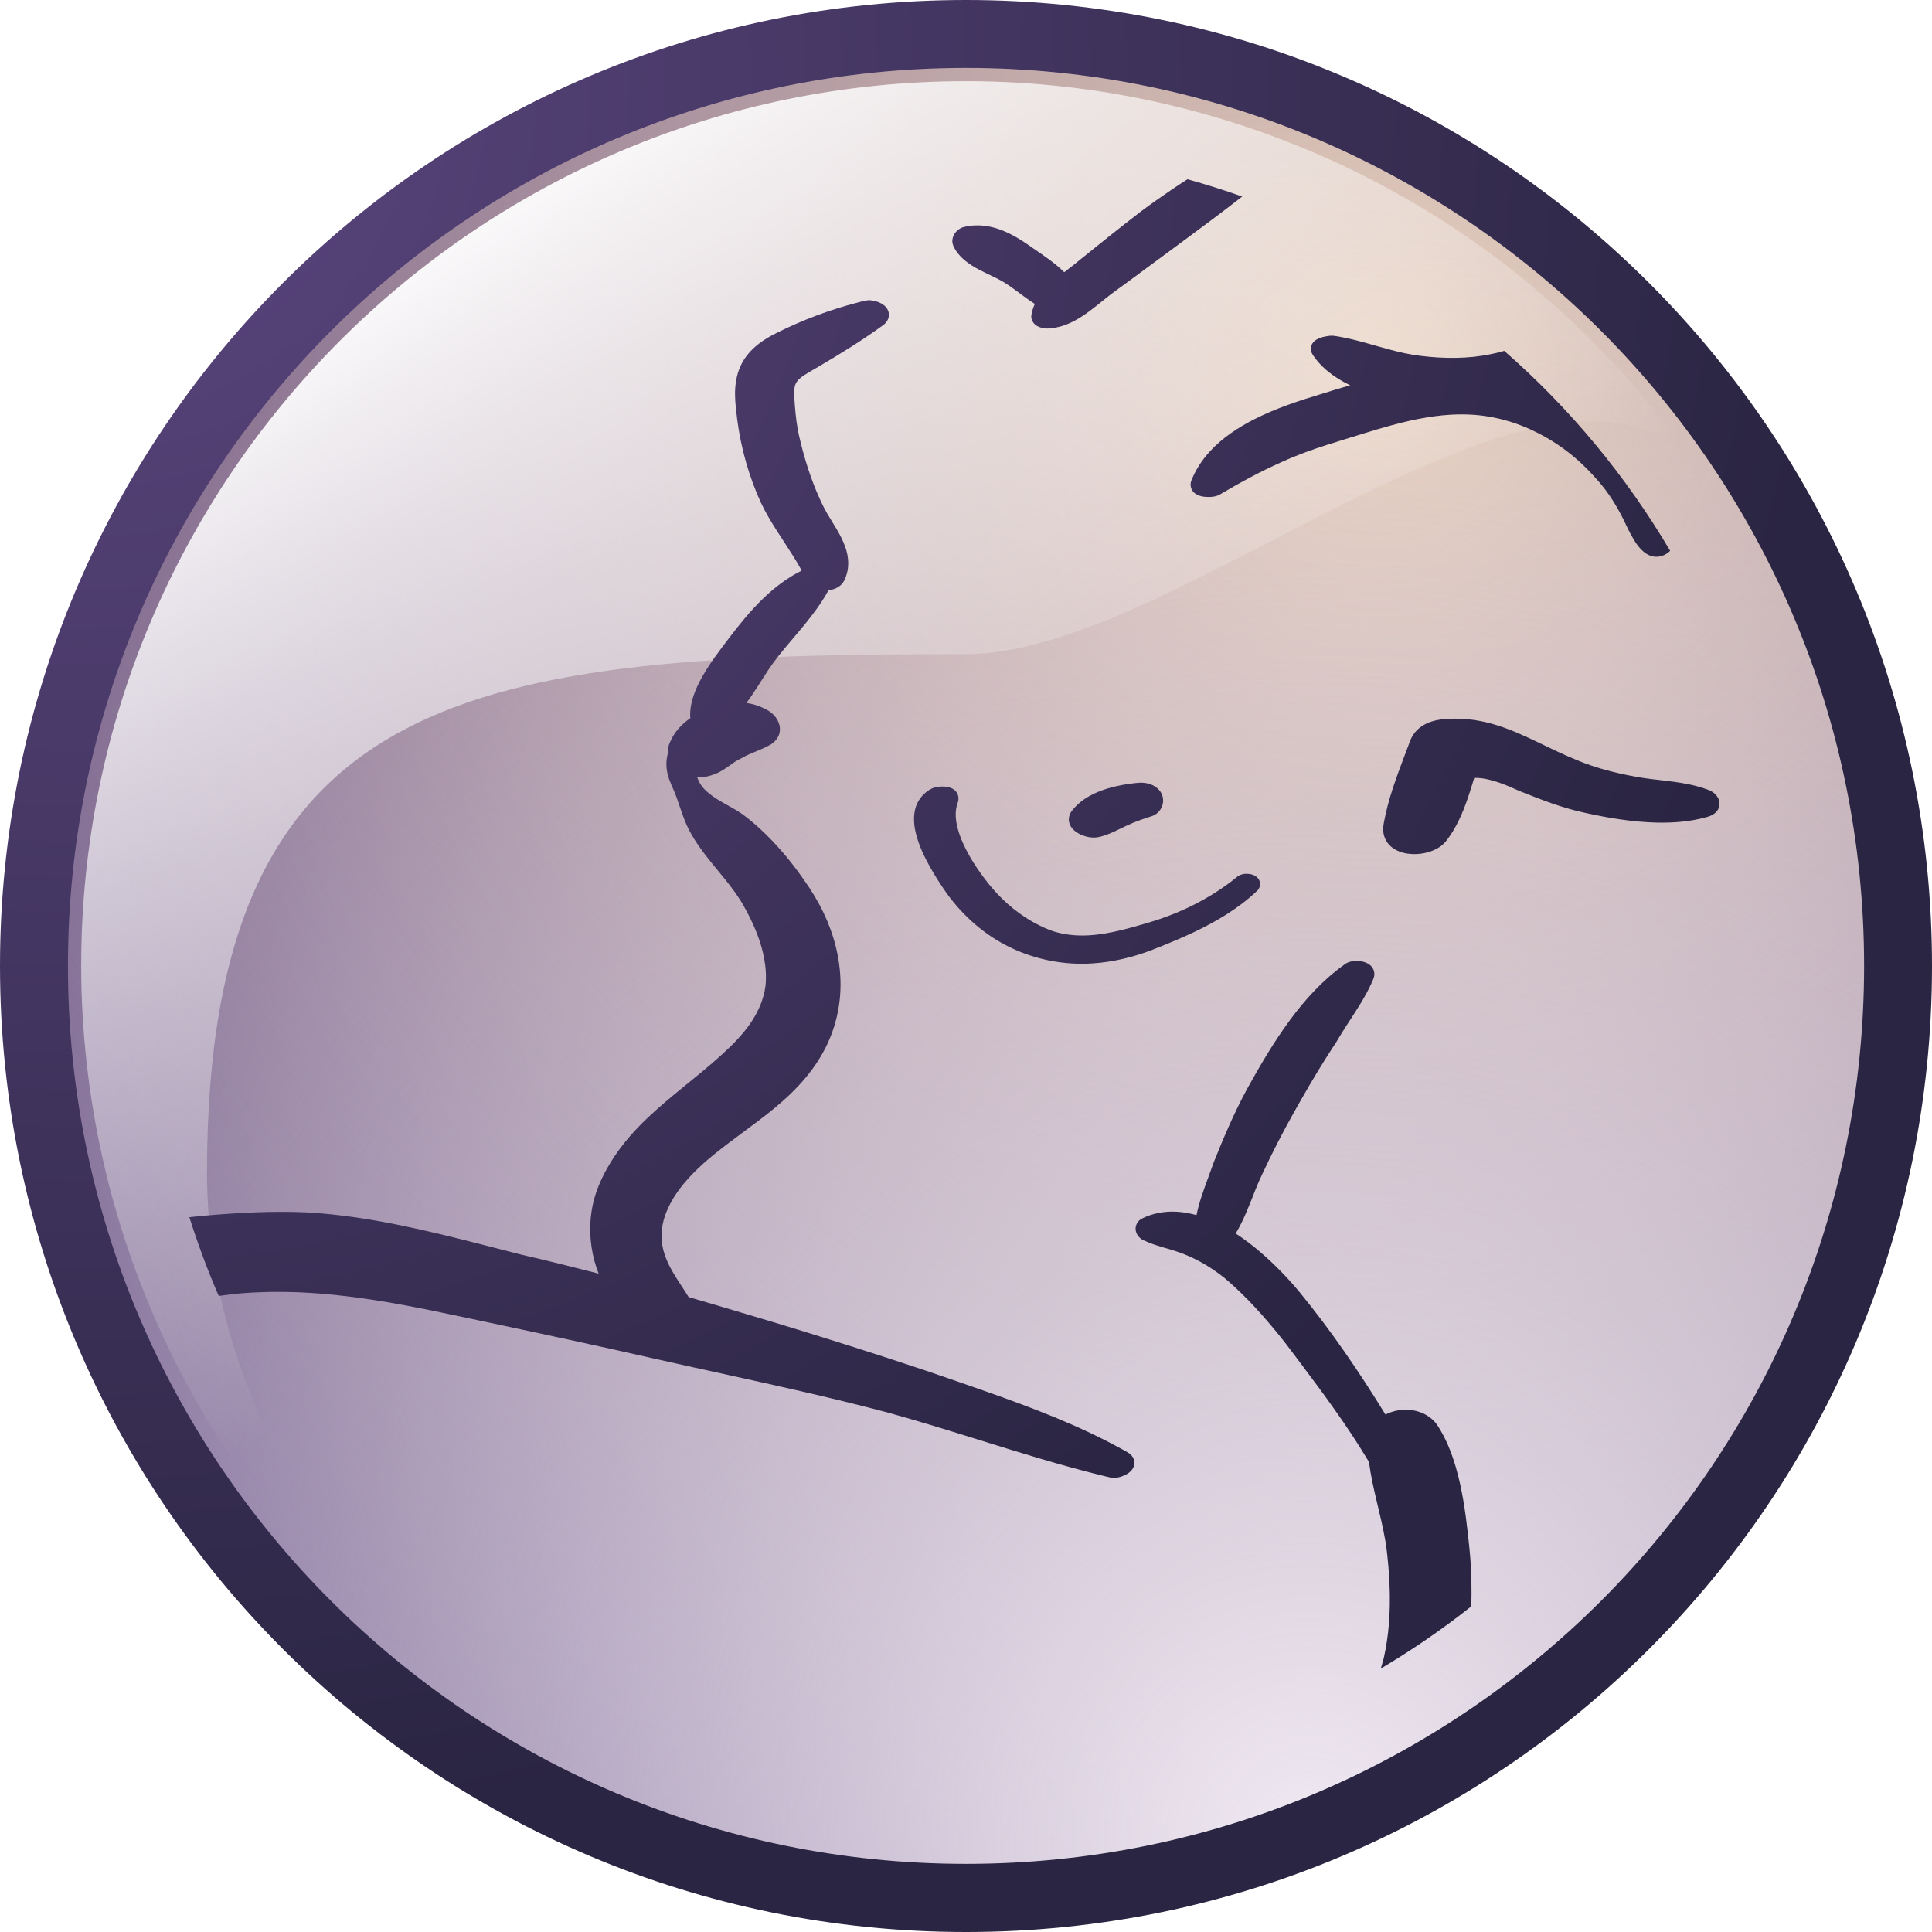
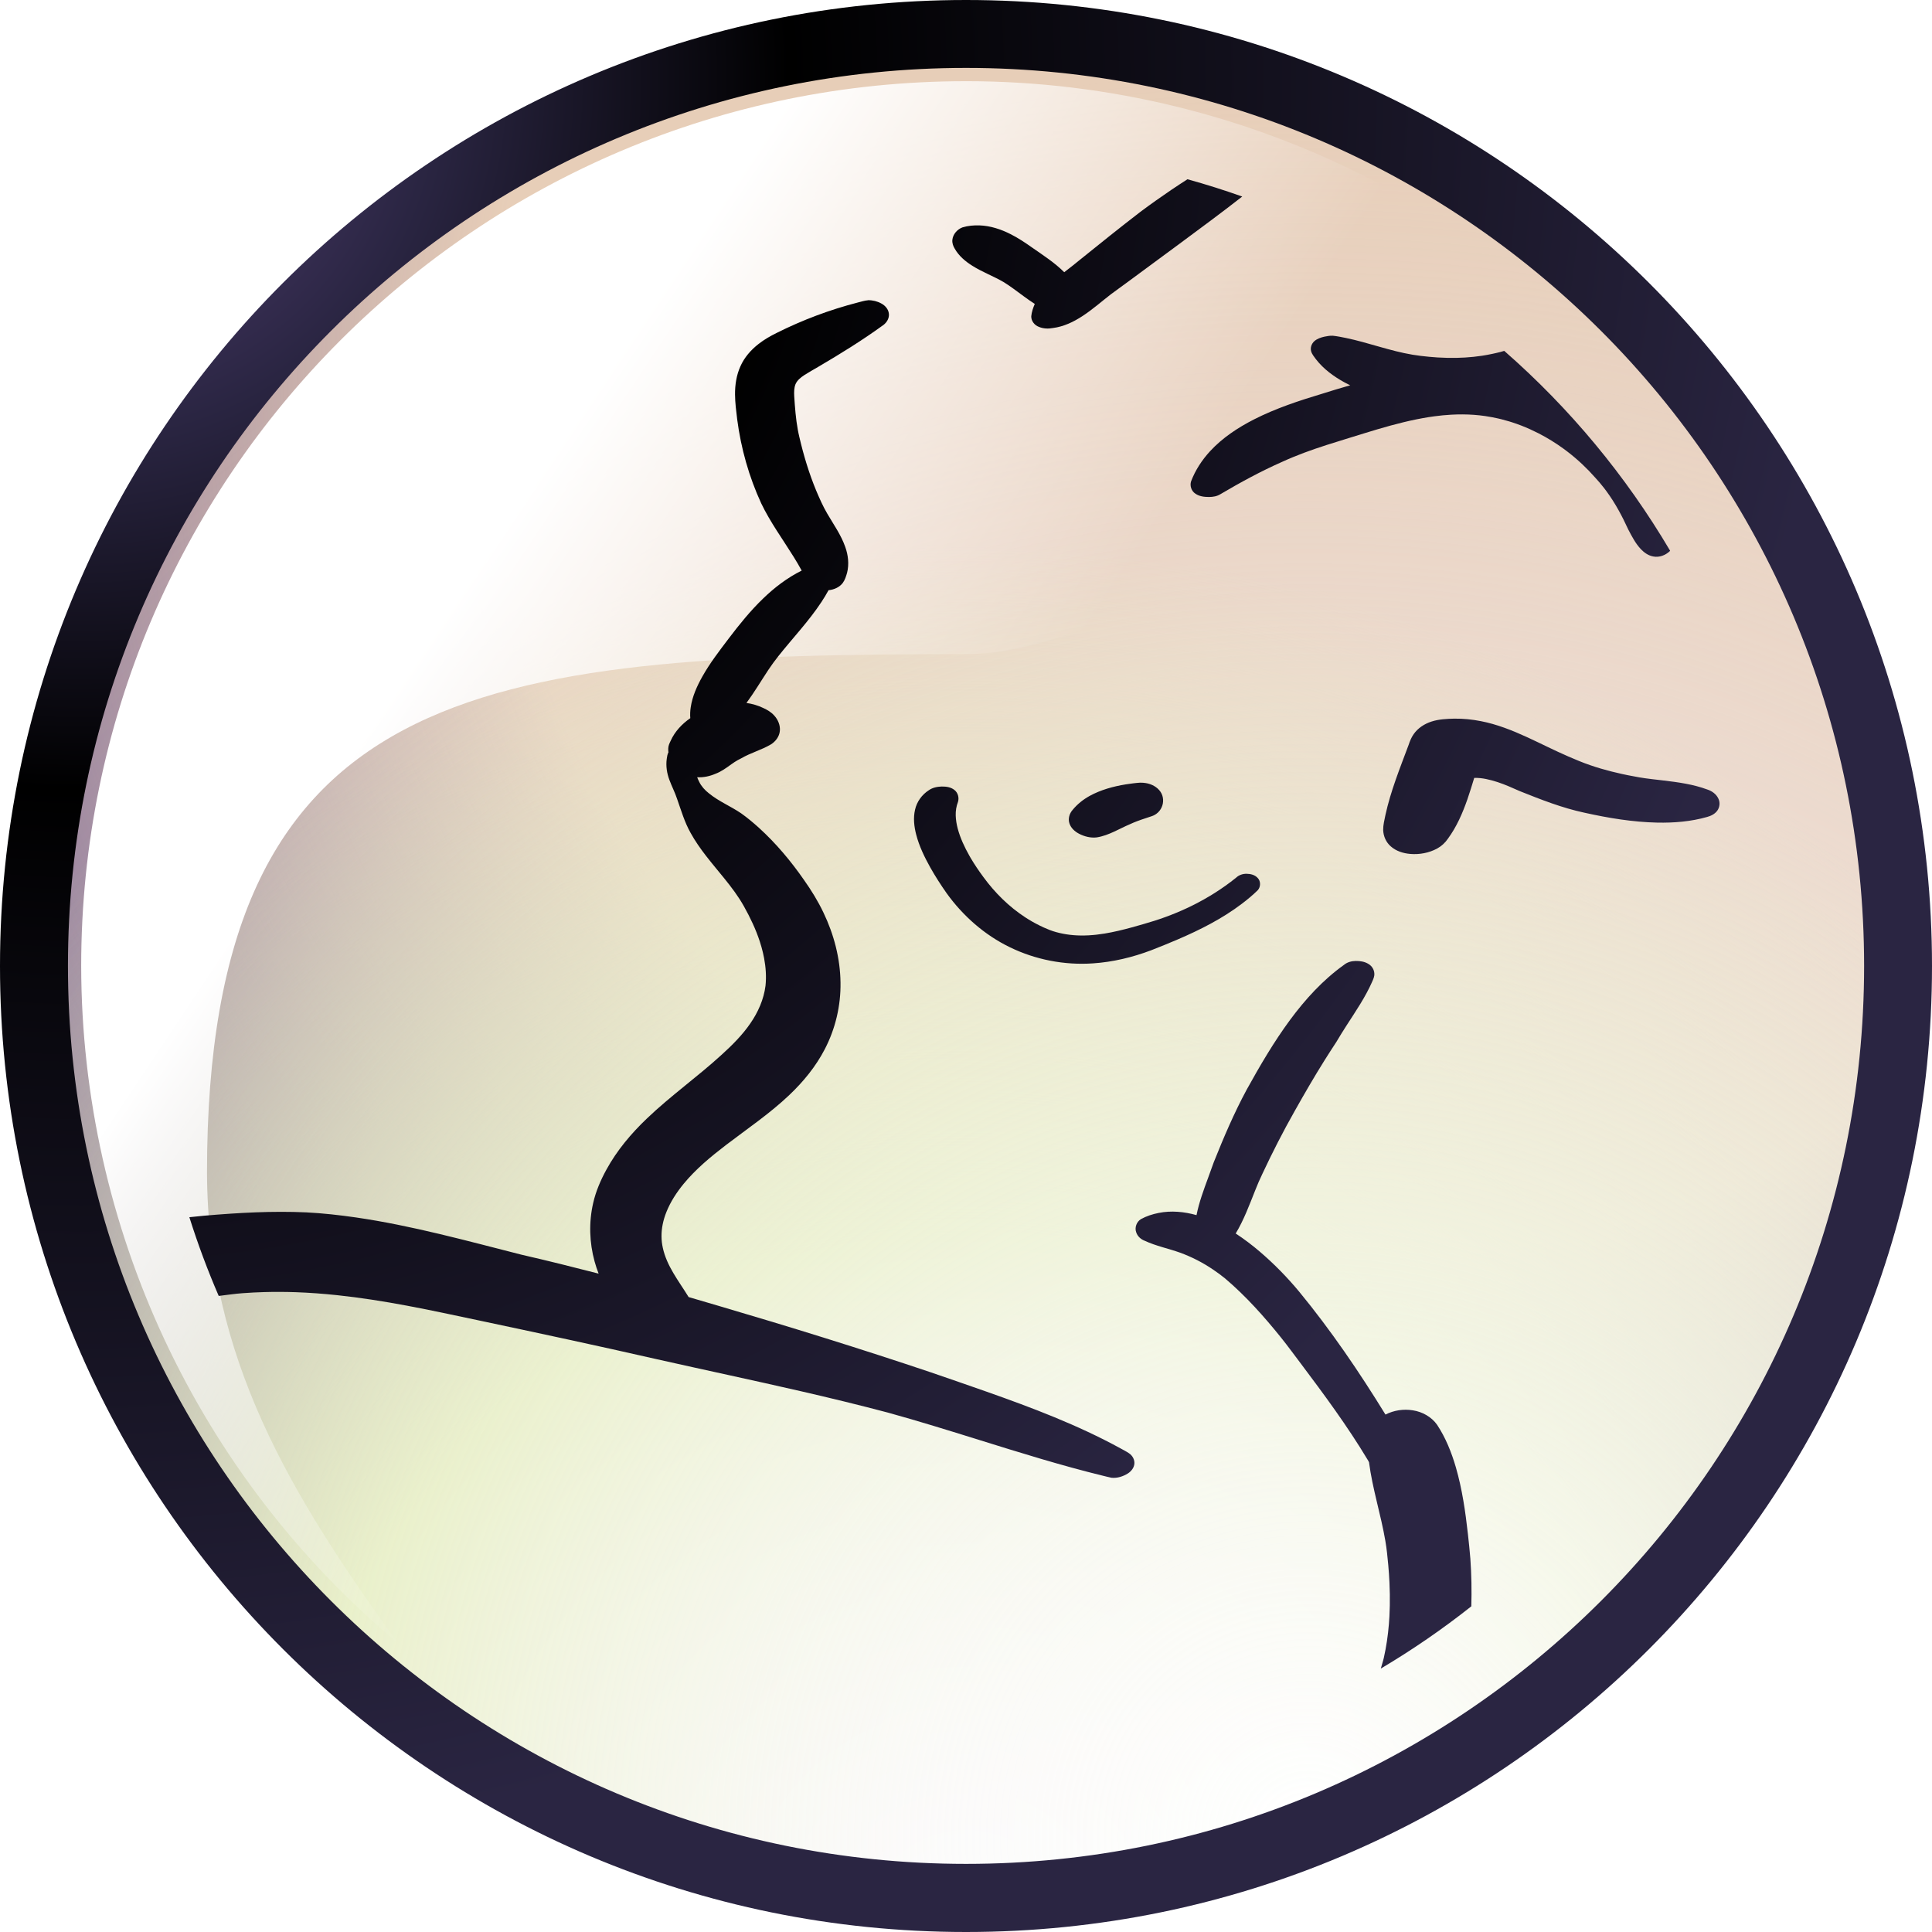
<svg xmlns="http://www.w3.org/2000/svg" width="128" height="128" version="1.1" viewBox="0 0 128 128">
  <defs>
-     <linearGradient id="biloue" x1="29.357" x2="64.456" y1="12.579" y2="62.118" gradientUnits="userSpaceOnUse">
+     <radialGradient id="biloua" cx="5.379" cy="5.379" r="62" gradientTransform="matrix(9.3661e-6 1.891 -1.891 1.1385e-5 15.55 -4.7927)" gradientUnits="userSpaceOnUse">
+       <stop stop-color="#5c4680" offset="0" />
+       <stop stop-color="#2a2542" offset="0.2" />
+       <stop stop-color="#000" offset="0.4" />
+       <stop stop-color="#2a2542" offset="1" />
+     </radialGradient>
+     <radialGradient id="biloub" cx="64" cy="128" r="92" gradientUnits="userSpaceOnUse">
+       <stop stop-color="#fff" offset="0" />
+       <stop stop-color="rgb(223, 238, 167)" offset=".5" />
+       <stop stop-color="rgb(223, 238, 167)" stop-opacity="0" offset="1" />
+     </radialGradient>
+     <radialGradient id="bilouc" cx="15.023" cy="-37.564" r="58.621" gradientTransform="matrix(0 2 -2 0 16.136 -5.3795)" gradientUnits="userSpaceOnUse">
+       <stop stop-color="#e7ceb8" offset="0" />
+       <stop stop-color="#e7ceb8" offset=".5" />
+       <stop stop-color="#e7ceb8" stop-opacity="0" offset="1" />
+     </radialGradient>
+     <radialGradient id="biloud" cx="123.08" cy="104.66" r="58.621" gradientTransform="matrix(0 -2 2 -1.9982e-8 -122.62 367.86)" gradientUnits="userSpaceOnUse">
+       <stop stop-color="#fff" offset="0" />
+       <stop stop-color="#f0e9f2" stop-opacity="0" offset="1" />
+     </radialGradient>
+     <linearGradient id="biloue" x1="30" x2="60" y1="40" y2="60" gradientUnits="userSpaceOnUse">
      <stop stop-color="#fff" offset="0" />
      <stop stop-color="#fff" stop-opacity="0" offset="1" />
    </linearGradient>
-     <radialGradient id="biloud" cx="123.08" cy="104.66" r="58.621" gradientTransform="matrix(0 -2 2 -1.9982e-8 -122.62 367.86)" gradientUnits="userSpaceOnUse">
-       <stop stop-color="#f0e9f2" offset="0" />
-       <stop stop-color="#f0e9f2" stop-opacity="0" offset="1" />
-     </radialGradient>
-     <radialGradient id="bilouc" cx="15.023" cy="-37.564" r="58.621" gradientTransform="matrix(0 2 -2 0 16.136 -5.3795)" gradientUnits="userSpaceOnUse">
-       <stop stop-color="#e7ceb8" offset="0" />
-       <stop stop-color="#e7ceb8" stop-opacity="0" offset="1" />
-     </radialGradient>
-     <radialGradient id="biloub" cx="128" cy="128" r="64" gradientTransform="matrix(5.0621e-8 -2 2 1.9053e-7 -128 384)" gradientUnits="userSpaceOnUse">
-       <stop stop-color="#5c4680" offset="0" />
-       <stop stop-color="#2a2542" offset="1" />
-     </radialGradient>
-     <radialGradient id="biloua" cx="5.379" cy="5.379" r="62" gradientTransform="matrix(9.3661e-6 1.891 -1.891 1.1385e-5 15.55 -4.7927)" gradientUnits="userSpaceOnUse">
-       <stop stop-color="#5c4680" offset="0" />
-       <stop stop-color="#2a2542" offset="1" />
-     </radialGradient>
  </defs>
  <circle cx="64" cy="64" r="60.512" fill="#5c4680" />
  <circle cx="64" cy="64" r="60.512" fill="url(#bilouc)" />
+   <circle cx="64" cy="64" r="60.512" fill="url(#biloub)" />
  <circle cx="64" cy="64" r="60.512" fill="url(#biloud)" />
  <path fill="url(#biloue)" d="m64 5.379c-32.375 5.7e-5 -58.621 26.246-58.621 58.621 0.023 17.322 7.706 33.747 20.986 44.867-7.177-9.928-12.602-18.925-12.651-31.176-8.64e-4 -32.376 17.91-34.352 50.286-34.353 13.885 0.006 37.19-22.262 47.777-13.278-10.99-15.478-28.795-24.675-47.777-24.682z" />
  <path fill="url(#biloua)" d="m64 0a64 64 0 0 0-64 64 64 64 0 0 0 64 64 64 64 0 0 0 64-64 64 64 0 0 0-64-64zm0.002 4.499a59.5 59.494 0 0 1 59.5 59.494 59.5 59.494 0 0 1-59.5 59.494 59.5 59.494 0 0 1-59.5-59.494 59.5 59.494 0 0 1 59.5-59.494z" stroke-width=".062" />
  <path fill="url(#biloua)" d="m78.673 11.876c-0.362 0.235-0.725 0.467-1.081 0.71-0.687 0.469-1.369 0.947-2.034 1.446-1.345 1.033-2.667 2.096-3.987 3.161-0.347 0.29-0.706 0.565-1.063 0.842-0.638-0.637-1.401-1.126-2.137-1.64-0.458-0.323-0.925-0.637-1.427-0.887-0.635-0.321-1.329-0.55-2.045-0.575-0.379-0.014-0.763 0.021-1.128 0.13-0.349 0.128-0.635 0.451-0.674 0.827-0.021 0.207 0.049 0.413 0.158 0.587 0.27 0.477 0.7 0.84 1.16 1.128 0.658 0.417 1.395 0.687 2.067 1.077 0.472 0.287 0.905 0.63 1.351 0.953 0.237 0.173 0.476 0.343 0.724 0.501-0.113 0.261-0.206 0.535-0.234 0.819-0.007 0.31 0.218 0.594 0.503 0.699 0.295 0.126 0.627 0.138 0.939 0.077 0.707-0.09 1.365-0.406 1.955-0.793 0.668-0.436 1.265-0.966 1.894-1.453 0.375-0.279 0.757-0.548 1.132-0.827 1.119-0.823 2.233-1.653 3.353-2.473 1.407-1.045 2.822-2.083 4.202-3.164a54.165 54.165 0 0 0-3.627-1.145zm-21.166 8.018c-0.233 0.016-0.455 0.098-0.681 0.149-1.851 0.479-3.651 1.153-5.361 2.01-0.423 0.208-0.836 0.443-1.207 0.735-0.507 0.393-0.944 0.893-1.205 1.484-0.263 0.584-0.36 1.23-0.355 1.866 0.004 0.552 0.078 1.1 0.143 1.647 0.25 1.92 0.781 3.805 1.592 5.564 0.598 1.249 1.42 2.369 2.148 3.542 0.185 0.298 0.365 0.601 0.533 0.912-0.952 0.471-1.805 1.124-2.566 1.861-0.835 0.805-1.565 1.71-2.265 2.633-0.622 0.821-1.255 1.64-1.759 2.541-0.351 0.628-0.652 1.297-0.761 2.013-0.036 0.241-0.05 0.486-0.029 0.73-0.549 0.379-1.026 0.884-1.3 1.497-0.077 0.158-0.155 0.322-0.16 0.501-0.006 0.089-9.06e-4 0.178 0.011 0.266-0.074 0.133-0.086 0.289-0.112 0.436-0.064 0.472 0.011 0.956 0.18 1.399 0.154 0.42 0.365 0.818 0.504 1.243 0.27 0.763 0.496 1.549 0.897 2.258 0.6 1.091 1.431 2.026 2.211 2.988 0.48 0.593 0.945 1.202 1.319 1.871 0.418 0.746 0.788 1.521 1.054 2.335 0.04 0.122 0.077 0.246 0.114 0.375 0.067 0.24 0.127 0.491 0.172 0.733 0.112 0.596 0.157 1.215 0.093 1.824-0.114 0.906-0.495 1.763-1.014 2.509-0.53 0.768-1.194 1.43-1.883 2.055-1.604 1.469-3.391 2.73-4.964 4.236-1.042 0.994-1.982 2.11-2.675 3.376-0.384 0.7-0.705 1.441-0.882 2.222-0.293 1.272-0.252 2.616 0.095 3.874 0.075 0.272 0.164 0.54 0.266 0.802-1.701-0.438-3.405-0.864-5.117-1.256-3.628-0.921-7.246-1.925-10.955-2.465-1.091-0.158-2.187-0.28-3.288-0.337-2.254-0.102-4.512 0.025-6.758 0.219-0.331 0.037-0.664 0.069-0.996 0.101a54.165 54.165 0 0 0 1.945 5.216c0.531-0.062 1.059-0.146 1.592-0.182 0.472-0.034 0.953-0.062 1.425-0.073 0.703-0.02 1.406-0.016 2.108 0.008 0.906 0.033 1.82 0.101 2.725 0.197 1.542 0.163 3.082 0.408 4.607 0.693 1.591 0.297 3.171 0.642 4.755 0.975 3.952 0.837 7.903 1.683 11.841 2.581 3.182 0.715 6.372 1.391 9.55 2.122 1.918 0.441 3.833 0.906 5.734 1.409 2.019 0.558 4.02 1.18 6.019 1.803 2.73 0.85 5.462 1.704 8.24 2.383 0.183 0.044 0.366 0.092 0.55 0.13 0.384 0.041 0.77-0.086 1.093-0.288 0.221-0.144 0.406-0.375 0.426-0.646 0.022-0.274-0.133-0.541-0.359-0.69-0.18-0.125-0.378-0.217-0.567-0.326-2.826-1.546-5.849-2.689-8.881-3.758-1.223-0.43-2.448-0.853-3.674-1.274-4.657-1.567-9.351-3.021-14.064-4.406-0.663-0.193-1.324-0.391-1.987-0.583-0.332-0.539-0.696-1.052-1.016-1.597-0.301-0.51-0.563-1.064-0.692-1.654-0.117-0.512-0.116-1.048-0.012-1.562 0.055-0.281 0.143-0.564 0.248-0.825 0.271-0.678 0.681-1.303 1.139-1.862 0.812-0.986 1.803-1.804 2.813-2.578 1.414-1.079 2.896-2.079 4.189-3.307 0.933-0.885 1.761-1.895 2.353-3.041 0.704-1.355 1.064-2.885 1.04-4.411-0.019-1.603-0.436-3.189-1.128-4.631-0.36-0.757-0.801-1.474-1.285-2.158-0.87-1.254-1.857-2.432-2.988-3.461-0.375-0.338-0.763-0.664-1.175-0.957-0.696-0.475-1.491-0.795-2.145-1.332-0.261-0.205-0.493-0.454-0.639-0.755-0.052-0.1-0.097-0.204-0.137-0.31 0.415 0.026 0.831-0.064 1.211-0.228 0.387-0.143 0.721-0.391 1.053-0.63 0.073-0.052 0.146-0.102 0.216-0.148 0.134-0.09 0.277-0.165 0.421-0.236 0.634-0.373 1.356-0.561 1.989-0.935 0.306-0.193 0.55-0.513 0.587-0.88 0.042-0.381-0.123-0.762-0.379-1.038-0.197-0.218-0.453-0.37-0.718-0.491-0.351-0.17-0.73-0.279-1.115-0.334 0.522-0.705 0.967-1.462 1.452-2.193 0.206-0.31 0.434-0.621 0.668-0.916 0.943-1.189 2.002-2.298 2.842-3.57 0.17-0.257 0.33-0.521 0.478-0.792 0.356-0.034 0.717-0.187 0.939-0.477 0.148-0.2 0.221-0.443 0.289-0.679 0.142-0.566 0.074-1.17-0.123-1.714-0.279-0.797-0.775-1.489-1.197-2.213-0.279-0.478-0.503-0.986-0.719-1.495-0.482-1.158-0.844-2.362-1.127-3.583-0.034-0.15-0.072-0.311-0.099-0.468-0.135-0.735-0.189-1.481-0.238-2.225-0.013-0.267-0.014-0.544 0.086-0.796 0.117-0.27 0.359-0.453 0.597-0.61 0.294-0.189 0.602-0.355 0.902-0.534 1.483-0.869 2.947-1.775 4.338-2.787 0.219-0.172 0.379-0.445 0.349-0.73-0.026-0.295-0.239-0.544-0.493-0.68-0.27-0.151-0.582-0.227-0.891-0.221zm30.777 2.349c-0.183-0.007-0.365 0.028-0.544 0.063-0.236 0.054-0.477 0.135-0.662 0.298-0.183 0.165-0.281 0.432-0.21 0.673 0.055 0.198 0.196 0.355 0.313 0.519 0.504 0.653 1.183 1.149 1.903 1.542 0.122 0.066 0.245 0.129 0.37 0.189-0.614 0.175-1.227 0.357-1.835 0.552-1.551 0.466-3.099 0.975-4.546 1.712-1.067 0.546-2.087 1.219-2.904 2.104-0.535 0.582-0.977 1.256-1.258 1.997-0.094 0.295 0.024 0.647 0.287 0.814 0.258 0.183 0.585 0.22 0.893 0.221 0.263 3.9e-5 0.536-0.043 0.762-0.185 1.327-0.782 2.682-1.521 4.093-2.144 0.956-0.438 1.946-0.795 2.946-1.116 0.842-0.27 1.689-0.523 2.532-0.787 1.125-0.347 2.262-0.677 3.418-0.912 0.134-0.026 0.279-0.055 0.418-0.08 0.257-0.046 0.504-0.086 0.763-0.121 0.37-0.05 0.757-0.088 1.129-0.108 0.252-0.014 0.497-0.02 0.75-0.019 0.5 0.003 1.007 0.038 1.505 0.111 0.156 0.022 0.312 0.05 0.47 0.08 0.113 0.022 0.238 0.048 0.355 0.074 0.074 0.017 0.153 0.035 0.226 0.053 0.178 0.044 0.354 0.093 0.529 0.146 0.057 0.018 0.131 0.04 0.195 0.061 0.405 0.13 0.807 0.287 1.192 0.46 0.181 0.082 0.375 0.175 0.559 0.269 0.579 0.297 1.134 0.64 1.66 1.023 0.083 0.061 0.177 0.131 0.263 0.197 0.667 0.512 1.281 1.091 1.837 1.721 0.206 0.223 0.403 0.455 0.589 0.695 0.052 0.068 0.108 0.141 0.162 0.216 0.574 0.783 1.032 1.643 1.435 2.525 0.242 0.459 0.481 0.93 0.843 1.308 0.221 0.231 0.5 0.421 0.82 0.476 0.391 0.074 0.799-0.081 1.082-0.351 0.01-0.009 0.015-0.023 0.025-0.032a54.165 54.165 0 0 0-10.99-13.241c-0.085 0.022-0.167 0.053-0.252 0.074-0.087 0.022-0.181 0.043-0.272 0.065-0.07 0.015-0.163 0.036-0.233 0.052-0.235 0.051-0.479 0.096-0.713 0.132-0.744 0.113-1.507 0.155-2.262 0.141-0.224-4e-3 -0.45-0.014-0.676-0.027-0.374-0.023-0.759-0.06-1.135-0.106-0.174-0.022-0.357-0.048-0.528-0.076-1.498-0.249-2.927-0.799-4.413-1.109-0.295-0.06-0.59-0.12-0.89-0.151zm8.085 25.368c-0.513 0.014-1.036 0.034-1.528 0.194-0.465 0.15-0.899 0.428-1.181 0.833-0.153 0.216-0.253 0.464-0.335 0.713-0.57 1.53-1.19 3.051-1.538 4.651-0.065 0.326-0.152 0.652-0.148 0.986 0.013 0.41 0.19 0.818 0.504 1.087 0.353 0.314 0.825 0.462 1.289 0.5 0.614 0.052 1.246-0.066 1.788-0.36 0.283-0.157 0.528-0.38 0.708-0.649 0.579-0.787 0.971-1.693 1.292-2.612 0.162-0.468 0.307-0.942 0.451-1.416 0.529-0.015 1.048 0.118 1.548 0.278 0.503 0.165 0.986 0.384 1.47 0.598 1.399 0.559 2.81 1.116 4.288 1.431 1.582 0.351 3.191 0.619 4.814 0.655 1.114 0.023 2.238-0.068 3.313-0.375 0.258-0.071 0.515-0.197 0.673-0.42 0.165-0.23 0.195-0.551 0.065-0.804-0.139-0.294-0.423-0.494-0.725-0.593-0.931-0.345-1.92-0.482-2.901-0.598-0.535-0.064-1.069-0.117-1.602-0.207-0.249-0.044-0.51-0.093-0.762-0.143-0.121-0.024-0.254-0.052-0.374-0.078-0.482-0.105-0.962-0.226-1.432-0.365-0.237-0.07-0.472-0.146-0.701-0.225-0.485-0.166-0.966-0.368-1.439-0.573-0.918-0.397-1.809-0.855-2.718-1.273-0.991-0.455-2.013-0.863-3.087-1.07-0.57-0.112-1.151-0.17-1.732-0.164zm-20.823 4.242c-0.318 0.019-0.633 0.066-0.948 0.112-0.84 0.135-1.675 0.363-2.423 0.776-0.418 0.233-0.798 0.537-1.103 0.907-0.214 0.236-0.324 0.585-0.222 0.895 0.097 0.315 0.359 0.551 0.646 0.698 0.355 0.183 0.763 0.286 1.163 0.239 0.406-0.062 0.792-0.214 1.163-0.385 0.259-0.119 0.522-0.253 0.771-0.37 0.328-0.155 0.663-0.295 1.005-0.414 0.234-0.083 0.475-0.164 0.715-0.239 0.28-0.092 0.517-0.302 0.641-0.57 0.158-0.326 0.14-0.735-0.064-1.038-0.221-0.329-0.6-0.524-0.985-0.584-0.119-0.02-0.24-0.027-0.361-0.025zm-13.132 0.255c-0.309 0.008-0.629 0.068-0.884 0.252-0.451 0.29-0.789 0.757-0.905 1.282-0.13 0.549-0.063 1.124 0.078 1.664 0.198 0.758 0.543 1.469 0.922 2.151 0.334 0.593 0.702 1.166 1.093 1.723 1.081 1.501 2.512 2.763 4.18 3.573 1.702 0.832 3.624 1.203 5.513 1.073 1.32-0.088 2.619-0.4 3.854-0.867 0.59-0.228 1.175-0.469 1.758-0.717 1.49-0.64 2.953-1.378 4.249-2.362 0.371-0.281 0.73-0.579 1.062-0.905 0.195-0.223 0.202-0.596-0.011-0.81-0.182-0.201-0.464-0.272-0.727-0.275-0.259-0.006-0.522 0.084-0.709 0.266-0.454 0.365-0.93 0.703-1.423 1.014-0.095 0.059-0.201 0.126-0.302 0.186-0.276 0.166-0.553 0.321-0.839 0.471-0.903 0.472-1.857 0.865-2.831 1.175-0.496 0.157-0.996 0.297-1.497 0.437-0.594 0.163-1.199 0.31-1.803 0.41-0.184 0.03-0.37 0.056-0.555 0.077-0.063 0.006-0.143 0.016-0.213 0.021-0.197 0.018-0.396 0.029-0.59 0.032-0.625 0.012-1.258-0.056-1.865-0.225-0.282-0.077-0.561-0.188-0.822-0.307-0.341-0.157-0.675-0.331-0.995-0.528-0.066-0.041-0.145-0.09-0.216-0.136-1.088-0.707-2.023-1.635-2.787-2.681-0.299-0.404-0.582-0.821-0.837-1.254-0.023-0.04-0.059-0.102-0.082-0.142-0.324-0.574-0.61-1.176-0.78-1.815-0.073-0.278-0.122-0.572-0.131-0.855-0.011-0.31 0.04-0.622 0.151-0.911 0.086-0.279-0.005-0.609-0.239-0.789-0.228-0.184-0.533-0.23-0.818-0.226zm27.402 11.558c-0.279 0.005-0.565 0.082-0.781 0.265-1.392 0.995-2.555 2.274-3.568 3.644-1.076 1.461-1.994 3.031-2.871 4.618-0.837 1.551-1.528 3.175-2.182 4.81-0.127 0.337-0.241 0.679-0.368 1.016-0.299 0.815-0.604 1.633-0.774 2.487-0.81-0.229-1.673-0.313-2.504-0.147-0.412 0.081-0.817 0.212-1.185 0.415-0.283 0.178-0.425 0.56-0.304 0.876 0.086 0.261 0.309 0.46 0.563 0.555 0.749 0.349 1.566 0.509 2.341 0.787 0.77 0.281 1.504 0.658 2.183 1.118 0.274 0.186 0.544 0.38 0.8 0.591 1.375 1.167 2.58 2.518 3.708 3.92 0.446 0.555 0.863 1.132 1.294 1.699 1.556 2.071 3.099 4.157 4.434 6.38 0.033 0.059 0.076 0.115 0.099 0.178 0.228 1.76 0.782 3.455 1.081 5.202 0.094 0.536 0.144 1.083 0.195 1.621 0.035 0.39 0.061 0.776 0.079 1.166 0.023 0.5 0.032 1.006 0.022 1.51-0.004 0.235-0.013 0.467-0.025 0.703-0.009 0.174-0.022 0.356-0.036 0.53-0.061 0.743-0.169 1.486-0.333 2.216-0.055 0.244-0.138 0.48-0.203 0.722a54.165 54.165 0 0 0 5.998-4.125c0.029-1.054 0.011-2.11-0.064-3.16-0.042-0.544-0.103-1.087-0.162-1.63-0.166-1.492-0.382-2.986-0.801-4.43-0.288-0.983-0.673-1.949-1.24-2.806-0.372-0.527-0.977-0.863-1.61-0.96-0.613-0.1-1.258-0.003-1.811 0.282-1.74-2.829-3.612-5.584-5.723-8.15-0.791-0.951-1.66-1.838-2.6-2.642-0.508-0.433-1.04-0.839-1.599-1.204 0.541-0.902 0.906-1.893 1.294-2.866 0.141-0.361 0.299-0.727 0.47-1.081 0.661-1.413 1.372-2.806 2.142-4.165 0.637-1.132 1.29-2.263 1.98-3.363 0.255-0.41 0.52-0.813 0.783-1.217 0.214-0.358 0.43-0.715 0.657-1.064 0.615-0.955 1.264-1.898 1.722-2.942 0.075-0.17 0.155-0.35 0.135-0.541-0.015-0.25-0.162-0.484-0.376-0.612-0.254-0.164-0.564-0.21-0.86-0.206z" />
</svg>
